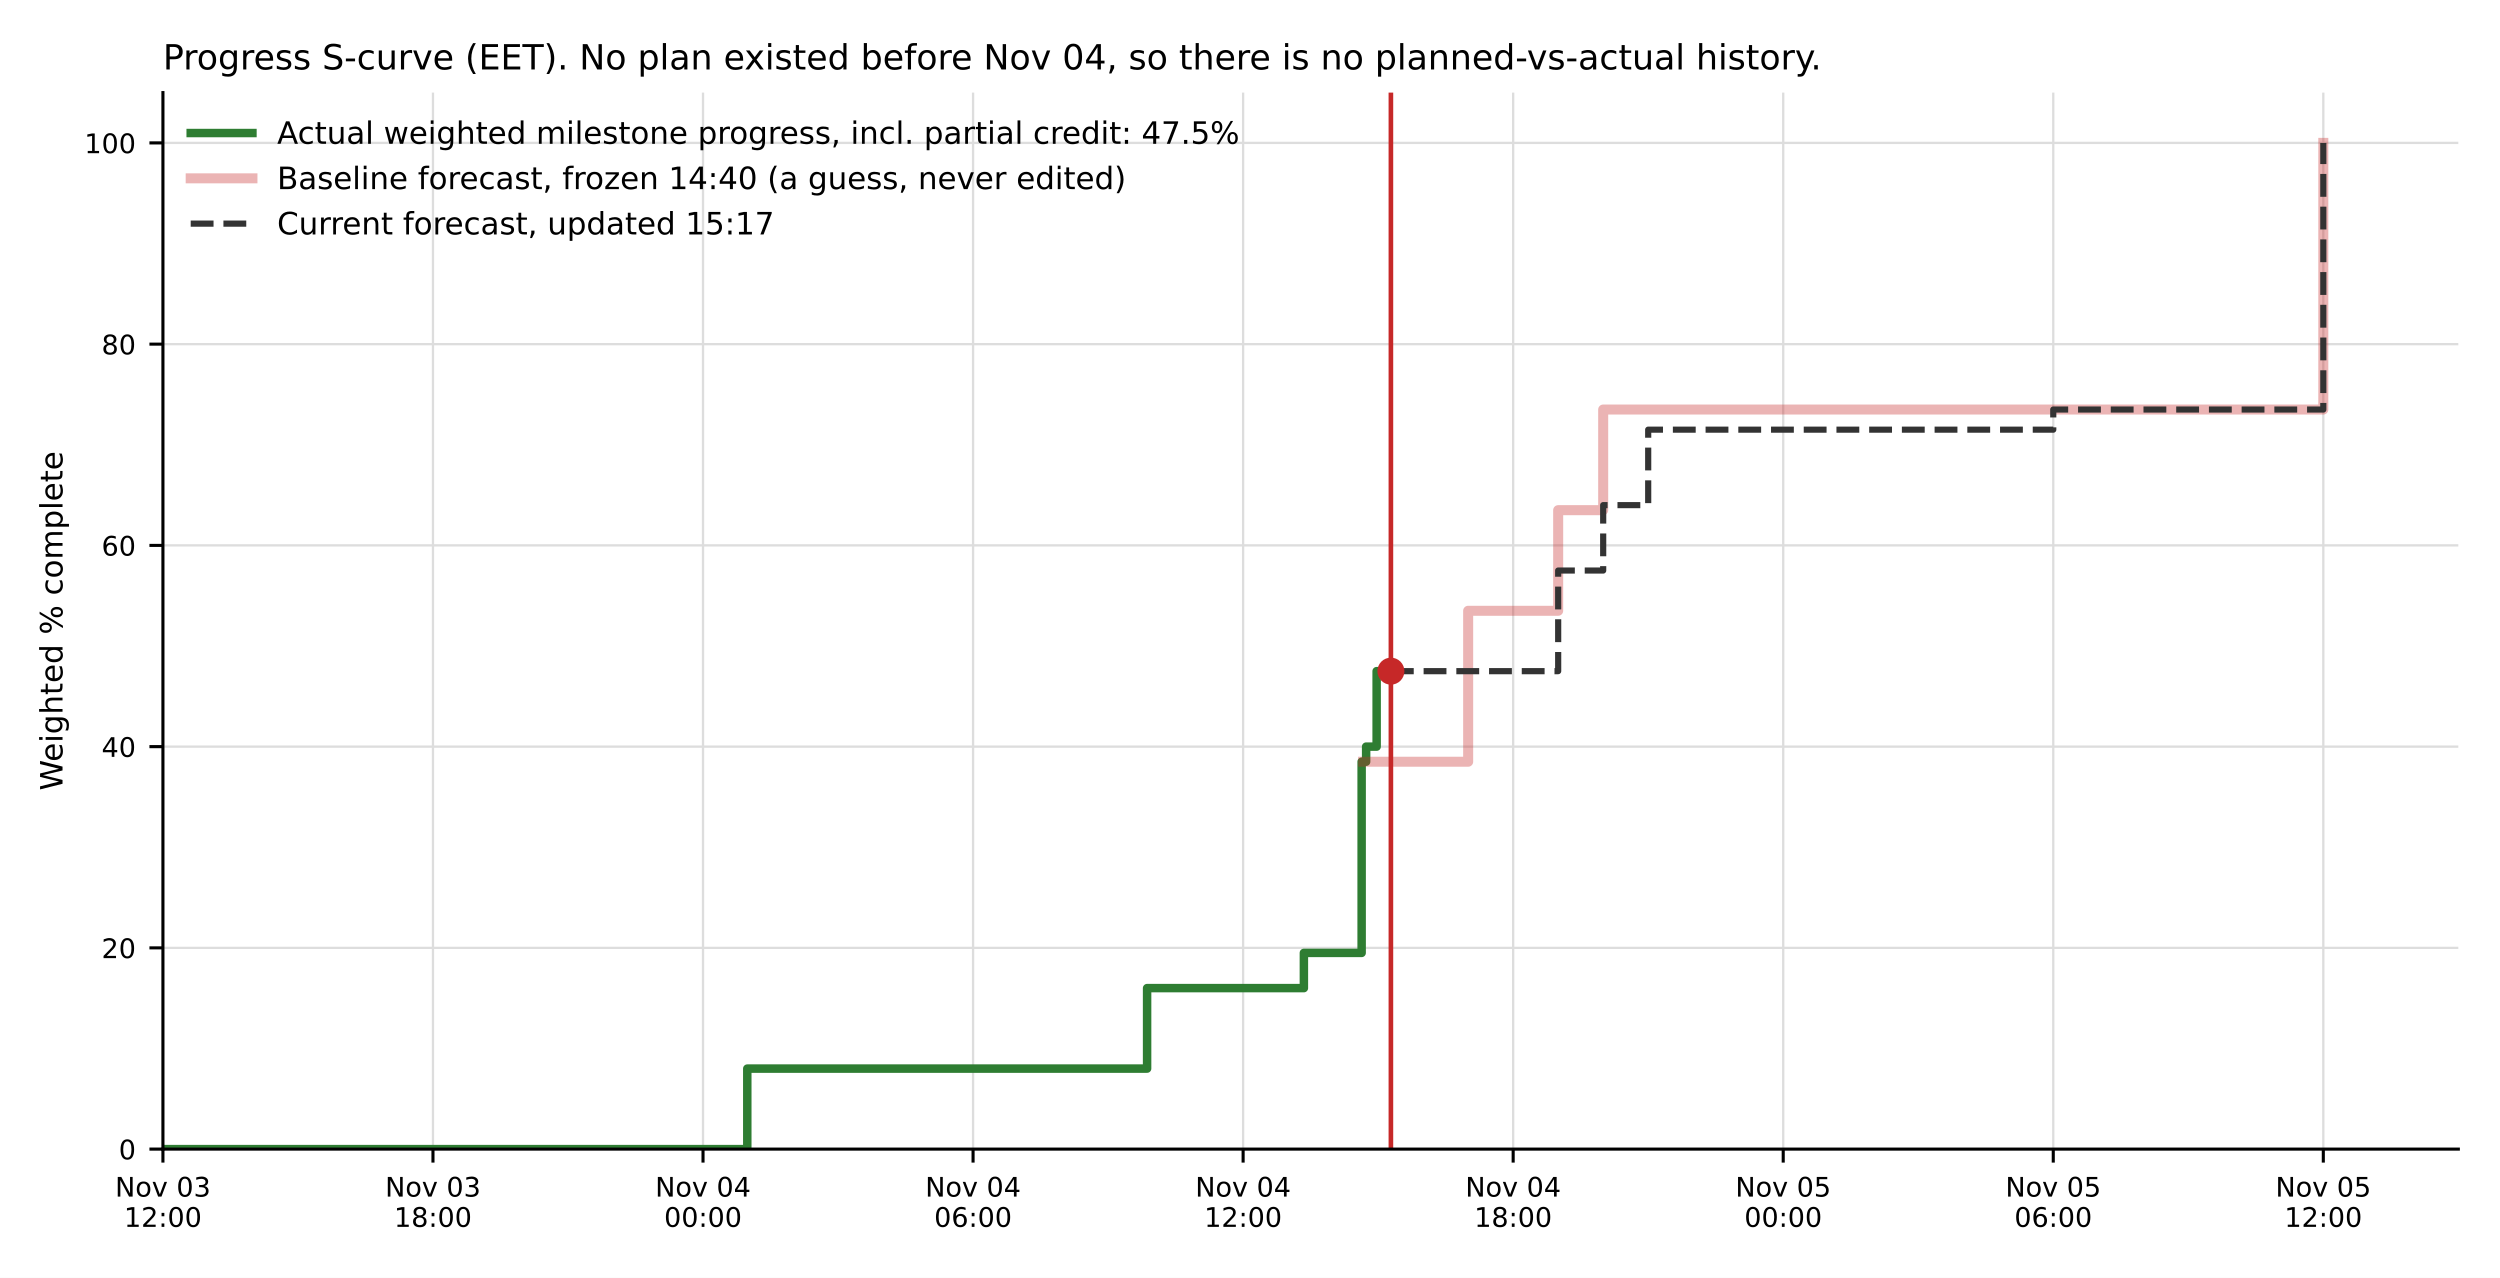
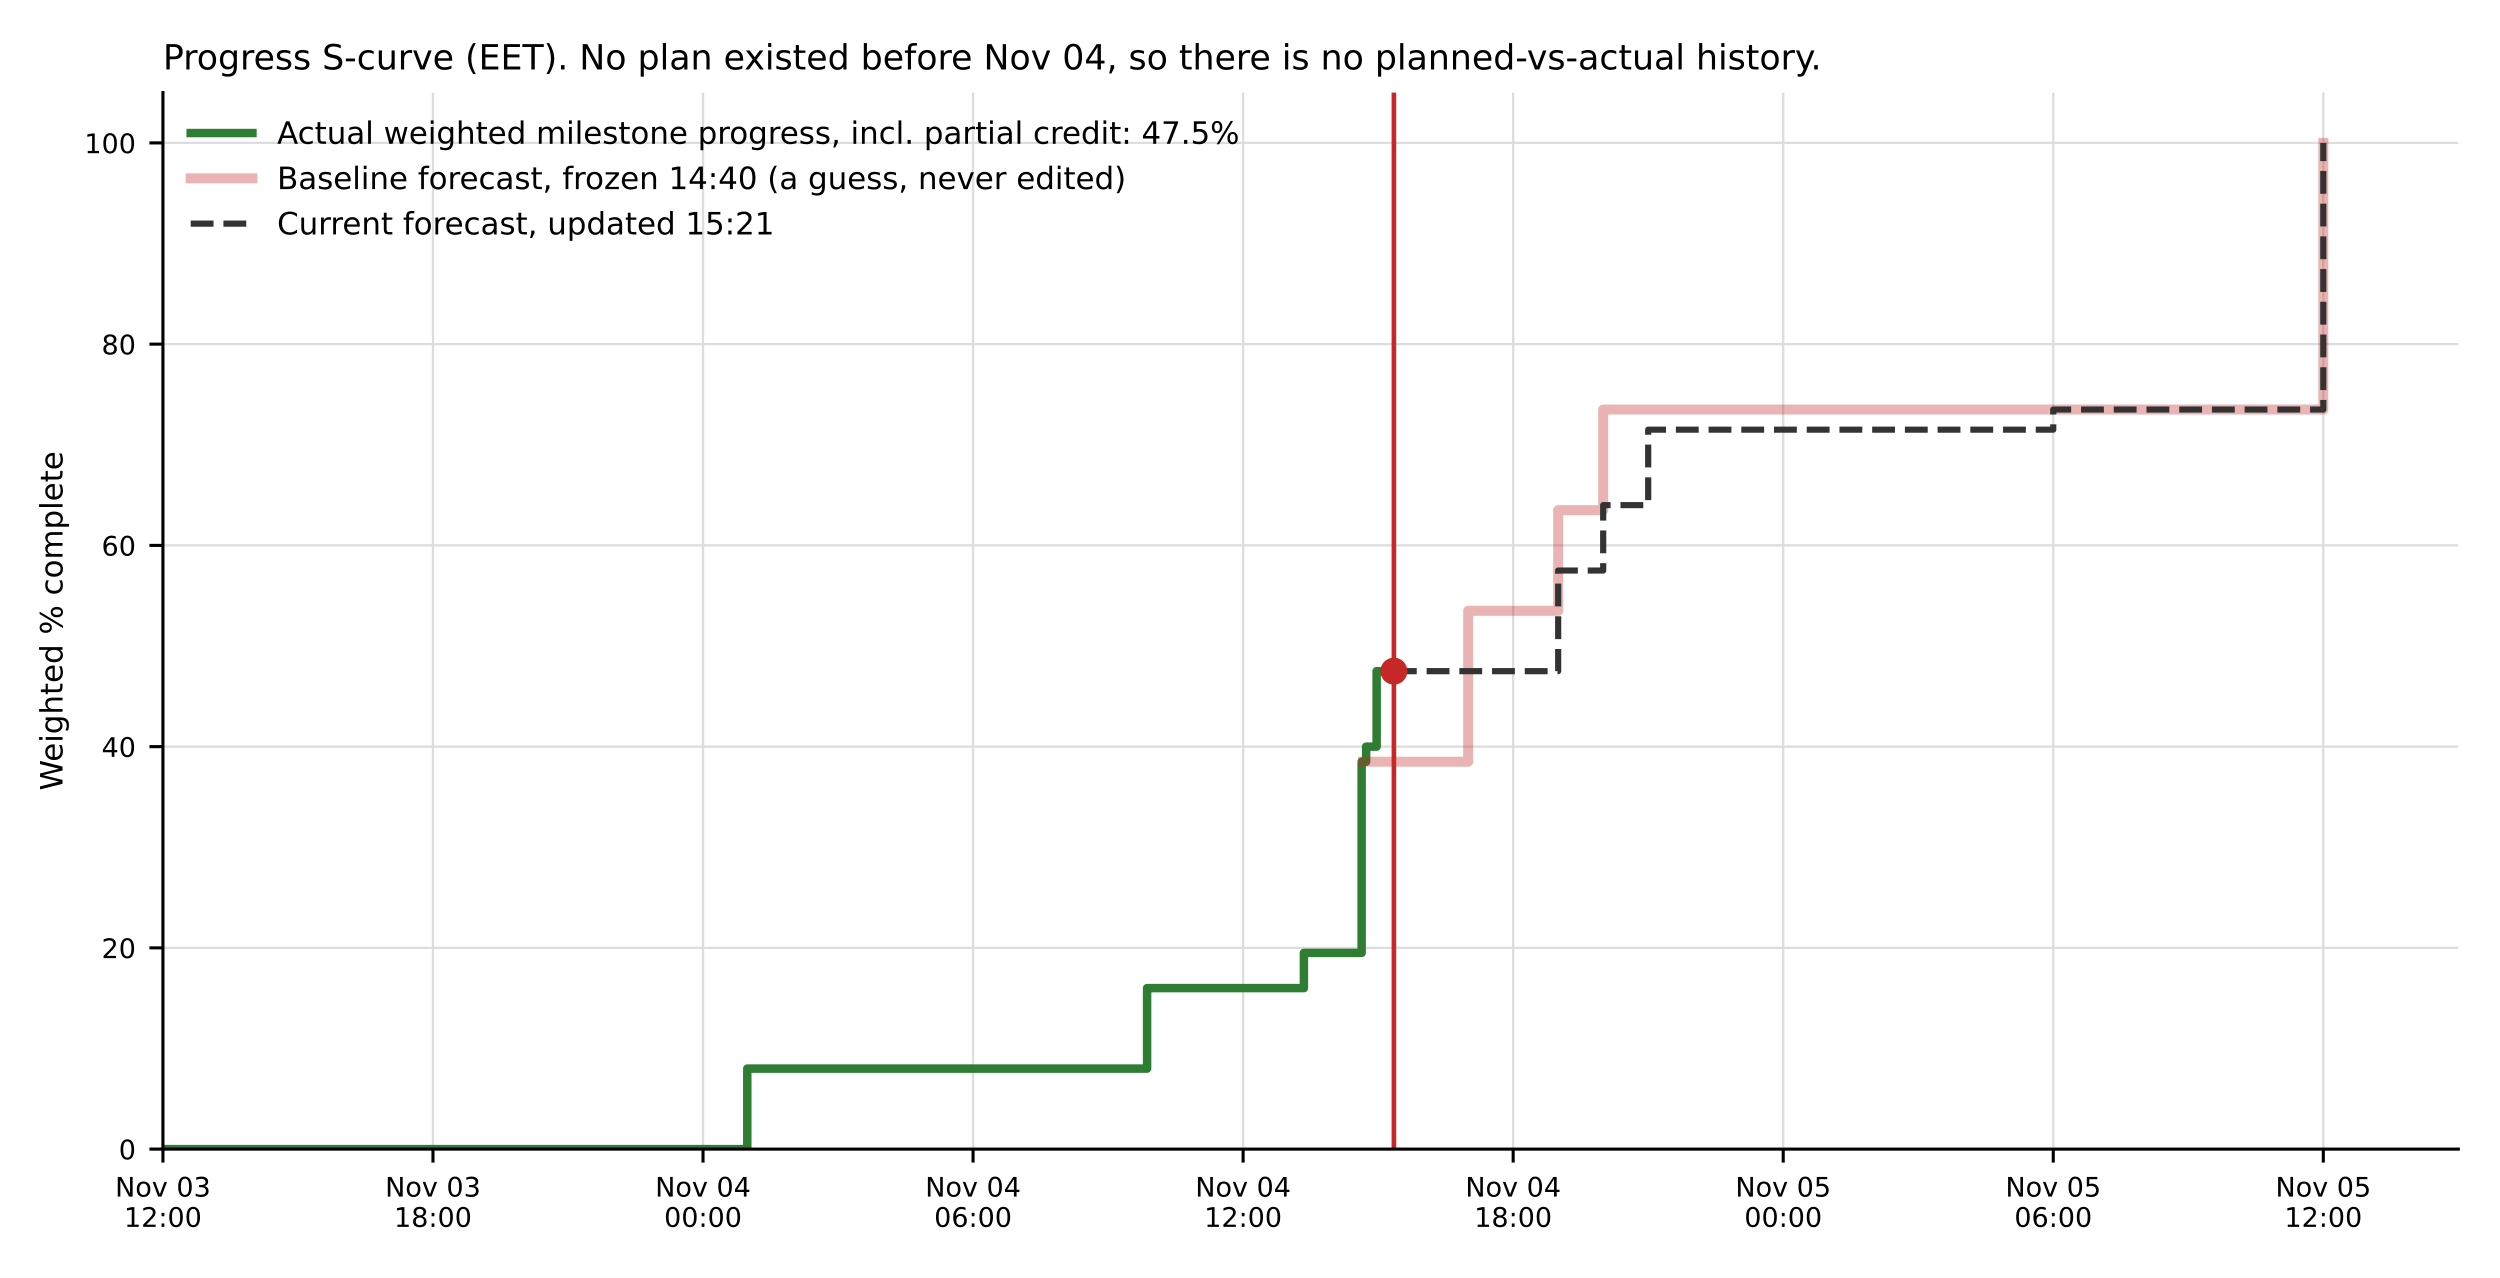
<svg xmlns="http://www.w3.org/2000/svg" xmlns:xlink="http://www.w3.org/1999/xlink" width="648pt" height="331.2pt" viewBox="0 0 648 331.2" version="1.1">
  <defs>
    <style type="text/css">*{stroke-linejoin: round; stroke-linecap: butt}</style>
  </defs>
  <g id="figure_1">
    <g id="patch_1">
      <path d="M 0 331.2  L 648 331.2  L 648 0  L 0 0  z " style="fill: #ffffff" />
    </g>
    <g id="axes_1">
      <g id="patch_2">
        <path d="M 42.23 297.848  L 637.2 297.848  L 637.2 24  L 42.23 24  z " style="fill: #ffffff" />
      </g>
      <g id="matplotlib.axis_1">
        <g id="xtick_1">
          <g id="line2d_1">
-             <path d="M 42.23 297.848  L 42.23 24  " clip-path="url(#pb81b6ee5b5)" style="fill: none; stroke: #dddddd; stroke-width: 0.6; stroke-linecap: square" />
+             <path d="M 42.23 297.848  L 42.23 24  " clip-path="url(#pa1868eec1b)" style="fill: none; stroke: #dddddd; stroke-width: 0.6; stroke-linecap: square" />
          </g>
          <g id="line2d_2">
            <defs>
-               <path id="m00bd5be516" d="M 0 0  L 0 3.5  " style="stroke: #000000; stroke-width: 0.8" />
+               <path id="m4690250973" d="M 0 0  L 0 3.5  " style="stroke: #000000; stroke-width: 0.8" />
            </defs>
            <g>
-               <use xlink:href="#m00bd5be516" x="42.23" y="297.848" style="stroke: #000000; stroke-width: 0.8" />
+               <use xlink:href="#m4690250973" x="42.23" y="297.848" style="stroke: #000000; stroke-width: 0.8" />
            </g>
          </g>
          <g id="text_1">
            <text style="font-size: 7px; font-family: 'DejaVu Sans'" transform="translate(29.83234 310.1669)">Nov 03</text>
            <text style="font-size: 7px; font-family: 'DejaVu Sans'" transform="translate(32.14344 318.0054)">12:00</text>
          </g>
        </g>
        <g id="xtick_2">
          <g id="line2d_3">
-             <path d="M 112.226 297.848  L 112.226 24  " clip-path="url(#pb81b6ee5b5)" style="fill: none; stroke: #dddddd; stroke-width: 0.6; stroke-linecap: square" />
+             <path d="M 112.226 297.848  L 112.226 24  " clip-path="url(#pa1868eec1b)" style="fill: none; stroke: #dddddd; stroke-width: 0.6; stroke-linecap: square" />
          </g>
          <g id="line2d_4">
            <g>
-               <use xlink:href="#m00bd5be516" x="112.226" y="297.848" style="stroke: #000000; stroke-width: 0.8" />
+               <use xlink:href="#m4690250973" x="112.226" y="297.848" style="stroke: #000000; stroke-width: 0.8" />
            </g>
          </g>
          <g id="text_2">
            <text style="font-size: 7px; font-family: 'DejaVu Sans'" transform="translate(99.82881 310.1669)">Nov 03</text>
            <text style="font-size: 7px; font-family: 'DejaVu Sans'" transform="translate(102.1399 318.0054)">18:00</text>
          </g>
        </g>
        <g id="xtick_3">
          <g id="line2d_5">
-             <path d="M 182.223 297.848  L 182.223 24  " clip-path="url(#pb81b6ee5b5)" style="fill: none; stroke: #dddddd; stroke-width: 0.6; stroke-linecap: square" />
+             <path d="M 182.223 297.848  L 182.223 24  " clip-path="url(#pa1868eec1b)" style="fill: none; stroke: #dddddd; stroke-width: 0.6; stroke-linecap: square" />
          </g>
          <g id="line2d_6">
            <g>
-               <use xlink:href="#m00bd5be516" x="182.223" y="297.848" style="stroke: #000000; stroke-width: 0.8" />
+               <use xlink:href="#m4690250973" x="182.223" y="297.848" style="stroke: #000000; stroke-width: 0.8" />
            </g>
          </g>
          <g id="text_3">
            <text style="font-size: 7px; font-family: 'DejaVu Sans'" transform="translate(169.8253 310.1669)">Nov 04</text>
            <text style="font-size: 7px; font-family: 'DejaVu Sans'" transform="translate(172.1364 318.0054)">00:00</text>
          </g>
        </g>
        <g id="xtick_4">
          <g id="line2d_7">
-             <path d="M 252.219 297.848  L 252.219 24  " clip-path="url(#pb81b6ee5b5)" style="fill: none; stroke: #dddddd; stroke-width: 0.6; stroke-linecap: square" />
+             <path d="M 252.219 297.848  L 252.219 24  " clip-path="url(#pa1868eec1b)" style="fill: none; stroke: #dddddd; stroke-width: 0.6; stroke-linecap: square" />
          </g>
          <g id="line2d_8">
            <g>
-               <use xlink:href="#m00bd5be516" x="252.219" y="297.848" style="stroke: #000000; stroke-width: 0.8" />
+               <use xlink:href="#m4690250973" x="252.219" y="297.848" style="stroke: #000000; stroke-width: 0.8" />
            </g>
          </g>
          <g id="text_4">
            <text style="font-size: 7px; font-family: 'DejaVu Sans'" transform="translate(239.8218 310.1669)">Nov 04</text>
            <text style="font-size: 7px; font-family: 'DejaVu Sans'" transform="translate(242.1328 318.0054)">06:00</text>
          </g>
        </g>
        <g id="xtick_5">
          <g id="line2d_9">
-             <path d="M 322.216 297.848  L 322.216 24  " clip-path="url(#pb81b6ee5b5)" style="fill: none; stroke: #dddddd; stroke-width: 0.6; stroke-linecap: square" />
+             <path d="M 322.216 297.848  L 322.216 24  " clip-path="url(#pa1868eec1b)" style="fill: none; stroke: #dddddd; stroke-width: 0.6; stroke-linecap: square" />
          </g>
          <g id="line2d_10">
            <g>
-               <use xlink:href="#m00bd5be516" x="322.216" y="297.848" style="stroke: #000000; stroke-width: 0.8" />
+               <use xlink:href="#m4690250973" x="322.216" y="297.848" style="stroke: #000000; stroke-width: 0.8" />
            </g>
          </g>
          <g id="text_5">
            <text style="font-size: 7px; font-family: 'DejaVu Sans'" transform="translate(309.8182 310.1669)">Nov 04</text>
            <text style="font-size: 7px; font-family: 'DejaVu Sans'" transform="translate(312.1293 318.0054)">12:00</text>
          </g>
        </g>
        <g id="xtick_6">
          <g id="line2d_11">
-             <path d="M 392.212 297.848  L 392.212 24  " clip-path="url(#pb81b6ee5b5)" style="fill: none; stroke: #dddddd; stroke-width: 0.6; stroke-linecap: square" />
+             <path d="M 392.212 297.848  L 392.212 24  " clip-path="url(#pa1868eec1b)" style="fill: none; stroke: #dddddd; stroke-width: 0.6; stroke-linecap: square" />
          </g>
          <g id="line2d_12">
            <g>
-               <use xlink:href="#m00bd5be516" x="392.212" y="297.848" style="stroke: #000000; stroke-width: 0.8" />
+               <use xlink:href="#m4690250973" x="392.212" y="297.848" style="stroke: #000000; stroke-width: 0.8" />
            </g>
          </g>
          <g id="text_6">
            <text style="font-size: 7px; font-family: 'DejaVu Sans'" transform="translate(379.8147 310.1669)">Nov 04</text>
            <text style="font-size: 7px; font-family: 'DejaVu Sans'" transform="translate(382.1258 318.0054)">18:00</text>
          </g>
        </g>
        <g id="xtick_7">
          <g id="line2d_13">
-             <path d="M 462.209 297.848  L 462.209 24  " clip-path="url(#pb81b6ee5b5)" style="fill: none; stroke: #dddddd; stroke-width: 0.6; stroke-linecap: square" />
+             <path d="M 462.209 297.848  L 462.209 24  " clip-path="url(#pa1868eec1b)" style="fill: none; stroke: #dddddd; stroke-width: 0.6; stroke-linecap: square" />
          </g>
          <g id="line2d_14">
            <g>
-               <use xlink:href="#m00bd5be516" x="462.209" y="297.848" style="stroke: #000000; stroke-width: 0.8" />
+               <use xlink:href="#m4690250973" x="462.209" y="297.848" style="stroke: #000000; stroke-width: 0.8" />
            </g>
          </g>
          <g id="text_7">
            <text style="font-size: 7px; font-family: 'DejaVu Sans'" transform="translate(449.8112 310.1669)">Nov 05</text>
            <text style="font-size: 7px; font-family: 'DejaVu Sans'" transform="translate(452.1223 318.0054)">00:00</text>
          </g>
        </g>
        <g id="xtick_8">
          <g id="line2d_15">
-             <path d="M 532.205 297.848  L 532.205 24  " clip-path="url(#pb81b6ee5b5)" style="fill: none; stroke: #dddddd; stroke-width: 0.6; stroke-linecap: square" />
+             <path d="M 532.205 297.848  L 532.205 24  " clip-path="url(#pa1868eec1b)" style="fill: none; stroke: #dddddd; stroke-width: 0.6; stroke-linecap: square" />
          </g>
          <g id="line2d_16">
            <g>
-               <use xlink:href="#m00bd5be516" x="532.205" y="297.848" style="stroke: #000000; stroke-width: 0.8" />
+               <use xlink:href="#m4690250973" x="532.205" y="297.848" style="stroke: #000000; stroke-width: 0.8" />
            </g>
          </g>
          <g id="text_8">
            <text style="font-size: 7px; font-family: 'DejaVu Sans'" transform="translate(519.8076 310.1669)">Nov 05</text>
            <text style="font-size: 7px; font-family: 'DejaVu Sans'" transform="translate(522.1187 318.0054)">06:00</text>
          </g>
        </g>
        <g id="xtick_9">
          <g id="line2d_17">
-             <path d="M 602.202 297.848  L 602.202 24  " clip-path="url(#pb81b6ee5b5)" style="fill: none; stroke: #dddddd; stroke-width: 0.6; stroke-linecap: square" />
+             <path d="M 602.202 297.848  L 602.202 24  " clip-path="url(#pa1868eec1b)" style="fill: none; stroke: #dddddd; stroke-width: 0.6; stroke-linecap: square" />
          </g>
          <g id="line2d_18">
            <g>
-               <use xlink:href="#m00bd5be516" x="602.202" y="297.848" style="stroke: #000000; stroke-width: 0.8" />
+               <use xlink:href="#m4690250973" x="602.202" y="297.848" style="stroke: #000000; stroke-width: 0.8" />
            </g>
          </g>
          <g id="text_9">
            <text style="font-size: 7px; font-family: 'DejaVu Sans'" transform="translate(589.8041 310.1669)">Nov 05</text>
            <text style="font-size: 7px; font-family: 'DejaVu Sans'" transform="translate(592.1152 318.0054)">12:00</text>
          </g>
        </g>
      </g>
      <g id="matplotlib.axis_2">
        <g id="ytick_1">
          <g id="line2d_19">
-             <path d="M 42.23 297.848  L 637.2 297.848  " clip-path="url(#pb81b6ee5b5)" style="fill: none; stroke: #dddddd; stroke-width: 0.6; stroke-linecap: square" />
+             <path d="M 42.23 297.848  L 637.2 297.848  " clip-path="url(#pa1868eec1b)" style="fill: none; stroke: #dddddd; stroke-width: 0.6; stroke-linecap: square" />
          </g>
          <g id="line2d_20">
            <defs>
-               <path id="m3d043e1fdf" d="M 0 0  L -3.5 0  " style="stroke: #000000; stroke-width: 0.8" />
+               <path id="mec7b53fd03" d="M 0 0  L -3.5 0  " style="stroke: #000000; stroke-width: 0.8" />
            </defs>
            <g>
-               <use xlink:href="#m3d043e1fdf" x="42.23" y="297.848" style="stroke: #000000; stroke-width: 0.8" />
+               <use xlink:href="#mec7b53fd03" x="42.23" y="297.848" style="stroke: #000000; stroke-width: 0.8" />
            </g>
          </g>
          <g id="text_10">
            <text style="font-size: 7px; font-family: 'DejaVu Sans'; text-anchor: end" x="35.23" y="300.507" transform="rotate(-0 35.23 300.5075)">0</text>
          </g>
        </g>
        <g id="ytick_2">
          <g id="line2d_21">
-             <path d="M 42.23 245.686  L 637.2 245.686  " clip-path="url(#pb81b6ee5b5)" style="fill: none; stroke: #dddddd; stroke-width: 0.6; stroke-linecap: square" />
+             <path d="M 42.23 245.686  L 637.2 245.686  " clip-path="url(#pa1868eec1b)" style="fill: none; stroke: #dddddd; stroke-width: 0.6; stroke-linecap: square" />
          </g>
          <g id="line2d_22">
            <g>
-               <use xlink:href="#m3d043e1fdf" x="42.23" y="245.686" style="stroke: #000000; stroke-width: 0.8" />
+               <use xlink:href="#mec7b53fd03" x="42.23" y="245.686" style="stroke: #000000; stroke-width: 0.8" />
            </g>
          </g>
          <g id="text_11">
            <text style="font-size: 7px; font-family: 'DejaVu Sans'; text-anchor: end" x="35.23" y="248.346" transform="rotate(-0 35.23 248.3459)">20</text>
          </g>
        </g>
        <g id="ytick_3">
          <g id="line2d_23">
-             <path d="M 42.23 193.525  L 637.2 193.525  " clip-path="url(#pb81b6ee5b5)" style="fill: none; stroke: #dddddd; stroke-width: 0.6; stroke-linecap: square" />
+             <path d="M 42.23 193.525  L 637.2 193.525  " clip-path="url(#pa1868eec1b)" style="fill: none; stroke: #dddddd; stroke-width: 0.6; stroke-linecap: square" />
          </g>
          <g id="line2d_24">
            <g>
-               <use xlink:href="#m3d043e1fdf" x="42.23" y="193.525" style="stroke: #000000; stroke-width: 0.8" />
+               <use xlink:href="#mec7b53fd03" x="42.23" y="193.525" style="stroke: #000000; stroke-width: 0.8" />
            </g>
          </g>
          <g id="text_12">
            <text style="font-size: 7px; font-family: 'DejaVu Sans'; text-anchor: end" x="35.23" y="196.184" transform="rotate(-0 35.23 196.1844)">40</text>
          </g>
        </g>
        <g id="ytick_4">
          <g id="line2d_25">
-             <path d="M 42.23 141.363  L 637.2 141.363  " clip-path="url(#pb81b6ee5b5)" style="fill: none; stroke: #dddddd; stroke-width: 0.6; stroke-linecap: square" />
+             <path d="M 42.23 141.363  L 637.2 141.363  " clip-path="url(#pa1868eec1b)" style="fill: none; stroke: #dddddd; stroke-width: 0.6; stroke-linecap: square" />
          </g>
          <g id="line2d_26">
            <g>
-               <use xlink:href="#m3d043e1fdf" x="42.23" y="141.363" style="stroke: #000000; stroke-width: 0.8" />
+               <use xlink:href="#mec7b53fd03" x="42.23" y="141.363" style="stroke: #000000; stroke-width: 0.8" />
            </g>
          </g>
          <g id="text_13">
            <text style="font-size: 7px; font-family: 'DejaVu Sans'; text-anchor: end" x="35.23" y="144.023" transform="rotate(-0 35.23 144.0229)">60</text>
          </g>
        </g>
        <g id="ytick_5">
          <g id="line2d_27">
-             <path d="M 42.23 89.202  L 637.2 89.202  " clip-path="url(#pb81b6ee5b5)" style="fill: none; stroke: #dddddd; stroke-width: 0.6; stroke-linecap: square" />
+             <path d="M 42.23 89.202  L 637.2 89.202  " clip-path="url(#pa1868eec1b)" style="fill: none; stroke: #dddddd; stroke-width: 0.6; stroke-linecap: square" />
          </g>
          <g id="line2d_28">
            <g>
-               <use xlink:href="#m3d043e1fdf" x="42.23" y="89.202" style="stroke: #000000; stroke-width: 0.8" />
+               <use xlink:href="#mec7b53fd03" x="42.23" y="89.202" style="stroke: #000000; stroke-width: 0.8" />
            </g>
          </g>
          <g id="text_14">
            <text style="font-size: 7px; font-family: 'DejaVu Sans'; text-anchor: end" x="35.23" y="91.861" transform="rotate(-0 35.23 91.86136)">80</text>
          </g>
        </g>
        <g id="ytick_6">
          <g id="line2d_29">
-             <path d="M 42.23 37.04  L 637.2 37.04  " clip-path="url(#pb81b6ee5b5)" style="fill: none; stroke: #dddddd; stroke-width: 0.6; stroke-linecap: square" />
+             <path d="M 42.23 37.04  L 637.2 37.04  " clip-path="url(#pa1868eec1b)" style="fill: none; stroke: #dddddd; stroke-width: 0.6; stroke-linecap: square" />
          </g>
          <g id="line2d_30">
            <g>
-               <use xlink:href="#m3d043e1fdf" x="42.23" y="37.04" style="stroke: #000000; stroke-width: 0.8" />
+               <use xlink:href="#mec7b53fd03" x="42.23" y="37.04" style="stroke: #000000; stroke-width: 0.8" />
            </g>
          </g>
          <g id="text_15">
            <text style="font-size: 7px; font-family: 'DejaVu Sans'; text-anchor: end" x="35.23" y="39.7" transform="rotate(-0 35.23 39.69983)">100</text>
          </g>
        </g>
        <g id="text_16">
          <text style="font-size: 8px; font-family: 'DejaVu Sans'; text-anchor: middle" x="16.205" y="160.924" transform="rotate(-90 16.205 160.924)">Weighted % complete</text>
        </g>
      </g>
      <g id="line2d_31">
-         <path d="M 42.23 297.848  L 193.695 297.848  L 193.695 276.983  L 297.328 276.983  L 297.328 256.119  L 337.965 256.119  L 337.965 246.991  L 352.937 246.991  L 352.937 236.558  L 352.937 236.558  L 352.937 197.437  L 354.103 197.437  L 354.103 193.525  L 356.825 193.525  L 356.825 173.964  L 360.52 173.964  " clip-path="url(#pb81b6ee5b5)" style="fill: none; stroke: #2e7d32; stroke-width: 2.2; stroke-linecap: square" />
+         <path d="M 42.23 297.848  L 193.695 297.848  L 193.695 276.983  L 297.328 276.983  L 297.328 256.119  L 337.965 256.119  L 337.965 246.991  L 352.937 246.991  L 352.937 236.558  L 352.937 236.558  L 352.937 197.437  L 354.103 197.437  L 354.103 193.525  L 356.825 193.525  L 356.825 173.964  L 361.297 173.964  " clip-path="url(#pa1868eec1b)" style="fill: none; stroke: #2e7d32; stroke-width: 2.2; stroke-linecap: square" />
      </g>
      <g id="line2d_32">
-         <path d="M 353.325 197.437  L 380.546 197.437  L 380.546 158.316  L 403.878 158.316  L 403.878 147.884  L 403.878 147.884  L 403.878 132.235  L 415.545 132.235  L 415.545 119.195  L 415.545 119.195  L 415.545 106.154  L 602.202 106.154  L 602.202 97.026  L 602.202 97.026  L 602.202 37.04  " clip-path="url(#pb81b6ee5b5)" style="fill: none; stroke: #c62828; stroke-opacity: 0.35; stroke-width: 2.6; stroke-linecap: square" />
+         <path d="M 353.325 197.437  L 380.546 197.437  L 380.546 158.316  L 403.878 158.316  L 403.878 147.884  L 403.878 147.884  L 403.878 132.235  L 415.545 132.235  L 415.545 119.195  L 415.545 119.195  L 415.545 106.154  L 602.202 106.154  L 602.202 97.026  L 602.202 97.026  L 602.202 37.04  " clip-path="url(#pa1868eec1b)" style="fill: none; stroke: #c62828; stroke-opacity: 0.35; stroke-width: 2.6; stroke-linecap: square" />
      </g>
      <g id="line2d_33">
-         <path d="M 360.52 173.964  L 403.878 173.964  L 403.878 163.532  L 403.878 163.532  L 403.878 147.884  L 415.545 147.884  L 415.545 143.972  L 415.545 143.972  L 415.545 130.931  L 427.211 130.931  L 427.211 111.371  L 532.205 111.371  L 532.205 106.154  L 602.202 106.154  L 602.202 97.026  L 602.202 97.026  L 602.202 37.04  " clip-path="url(#pb81b6ee5b5)" style="fill: none; stroke-dasharray: 5.92,2.56; stroke-dashoffset: 0; stroke: #333333; stroke-width: 1.6" />
+         <path d="M 361.297 173.964  L 403.878 173.964  L 403.878 163.532  L 403.878 163.532  L 403.878 147.884  L 415.545 147.884  L 415.545 143.972  L 415.545 143.972  L 415.545 130.931  L 427.211 130.931  L 427.211 111.371  L 532.205 111.371  L 532.205 106.154  L 602.202 106.154  L 602.202 97.026  L 602.202 97.026  L 602.202 37.04  " clip-path="url(#pa1868eec1b)" style="fill: none; stroke-dasharray: 5.92,2.56; stroke-dashoffset: 0; stroke: #333333; stroke-width: 1.6" />
      </g>
      <g id="line2d_34">
-         <path d="M 360.52 297.848  L 360.52 24  " clip-path="url(#pb81b6ee5b5)" style="fill: none; stroke: #c62828; stroke-width: 1.2; stroke-linecap: square" />
+         <path d="M 361.297 297.848  L 361.297 24  " clip-path="url(#pa1868eec1b)" style="fill: none; stroke: #c62828; stroke-width: 1.2; stroke-linecap: square" />
      </g>
      <g id="patch_3">
        <path d="M 42.23 297.848  L 42.23 24  " style="fill: none; stroke: #000000; stroke-width: 0.8; stroke-linejoin: miter; stroke-linecap: square" />
      </g>
      <g id="patch_4">
        <path d="M 42.23 297.848  L 637.2 297.848  " style="fill: none; stroke: #000000; stroke-width: 0.8; stroke-linejoin: miter; stroke-linecap: square" />
      </g>
      <g id="text_17">
        <text style="font-size: 9px; font-family: 'DejaVu Sans'; text-anchor: start" x="42.23" y="18" transform="rotate(-0 42.23 18)">Progress S-curve (EET). No plan existed before Nov 04, so there is no planned-vs-actual history.</text>
      </g>
      <g id="PathCollection_1">
        <defs>
-           <path id="mff13131a4e" d="M 0 3  C 0.796 3 1.559 2.684 2.121 2.121  C 2.684 1.559 3 0.796 3 0  C 3 -0.796 2.684 -1.559 2.121 -2.121  C 1.559 -2.684 0.796 -3 0 -3  C -0.796 -3 -1.559 -2.684 -2.121 -2.121  C -2.684 -1.559 -3 -0.796 -3 0  C -3 0.796 -2.684 1.559 -2.121 2.121  C -1.559 2.684 -0.796 3 0 3  z " style="stroke: #c62828" />
+           <path id="m1b25f48ba9" d="M 0 3  C 0.796 3 1.559 2.684 2.121 2.121  C 2.684 1.559 3 0.796 3 0  C 3 -0.796 2.684 -1.559 2.121 -2.121  C 1.559 -2.684 0.796 -3 0 -3  C -0.796 -3 -1.559 -2.684 -2.121 -2.121  C -2.684 -1.559 -3 -0.796 -3 0  C -3 0.796 -2.684 1.559 -2.121 2.121  C -1.559 2.684 -0.796 3 0 3  z " style="stroke: #c62828" />
        </defs>
-         <g clip-path="url(#pb81b6ee5b5)">
-           <use xlink:href="#mff13131a4e" x="360.52" y="173.964" style="fill: #c62828; stroke: #c62828" />
+         <g clip-path="url(#pa1868eec1b)">
+           <use xlink:href="#m1b25f48ba9" x="361.297" y="173.964" style="fill: #c62828; stroke: #c62828" />
        </g>
      </g>
      <g id="legend_1">
        <g id="line2d_35">
          <path d="M 49.43 34.479  L 57.43 34.479  L 65.43 34.479  " style="fill: none; stroke: #2e7d32; stroke-width: 2.2; stroke-linecap: square" />
        </g>
        <g id="text_18">
          <text style="font-size: 8px; font-family: 'DejaVu Sans'; text-anchor: start" x="71.83" y="37.279" transform="rotate(-0 71.83 37.27875)">Actual weighted milestone progress, incl. partial credit: 47.5%</text>
        </g>
        <g id="line2d_36">
          <path d="M 49.43 46.221  L 57.43 46.221  L 65.43 46.221  " style="fill: none; stroke: #c62828; stroke-opacity: 0.35; stroke-width: 2.6; stroke-linecap: square" />
        </g>
        <g id="text_19">
          <text style="font-size: 8px; font-family: 'DejaVu Sans'; text-anchor: start" x="71.83" y="49.021" transform="rotate(-0 71.83 49.02125)">Baseline forecast, frozen 14:40 (a guess, never edited)</text>
        </g>
        <g id="line2d_37">
          <path d="M 49.43 57.964  L 57.43 57.964  L 65.43 57.964  " style="fill: none; stroke-dasharray: 5.92,2.56; stroke-dashoffset: 0; stroke: #333333; stroke-width: 1.6" />
        </g>
        <g id="text_20">
-           <text style="font-size: 8px; font-family: 'DejaVu Sans'; text-anchor: start" x="71.83" y="60.764" transform="rotate(-0 71.83 60.76375)">Current forecast, updated 15:17</text>
+           <text style="font-size: 8px; font-family: 'DejaVu Sans'; text-anchor: start" x="71.83" y="60.764" transform="rotate(-0 71.83 60.76375)">Current forecast, updated 15:21</text>
        </g>
      </g>
    </g>
  </g>
  <defs>
-     <clipPath id="pb81b6ee5b5">
+     <clipPath id="pa1868eec1b">
      <rect x="42.23" y="24" width="594.97" height="273.848" />
    </clipPath>
  </defs>
</svg>
